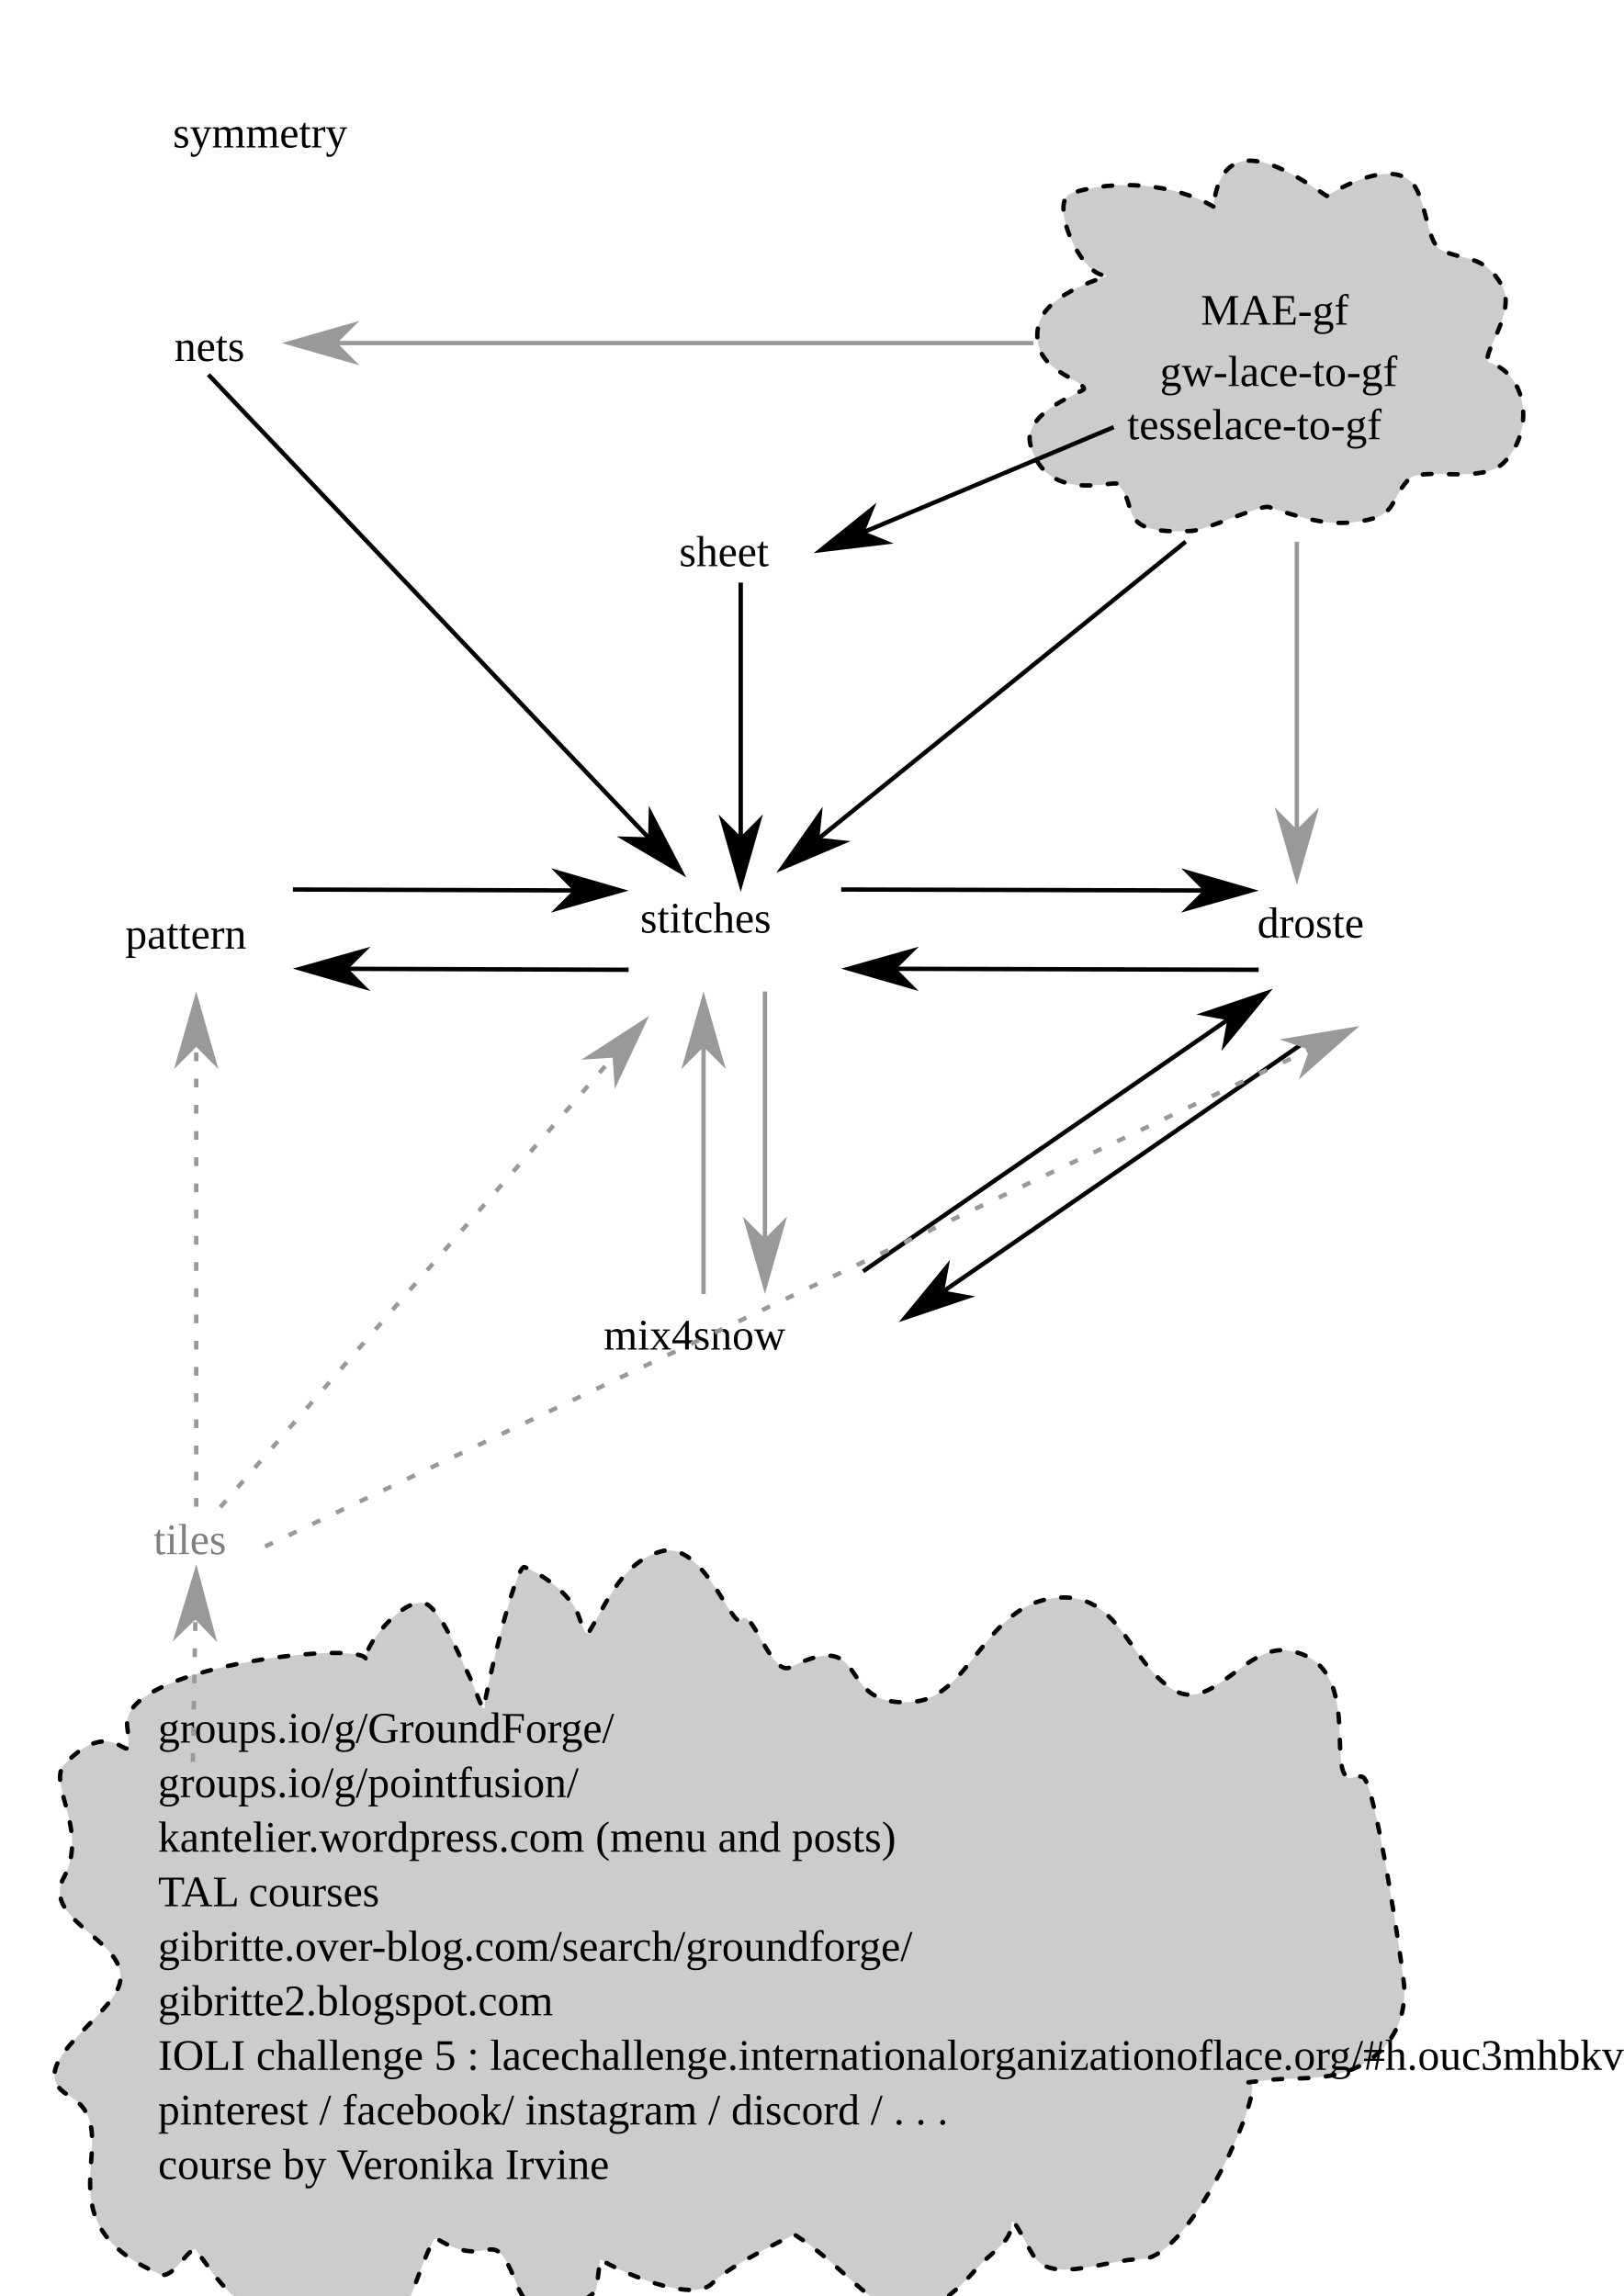
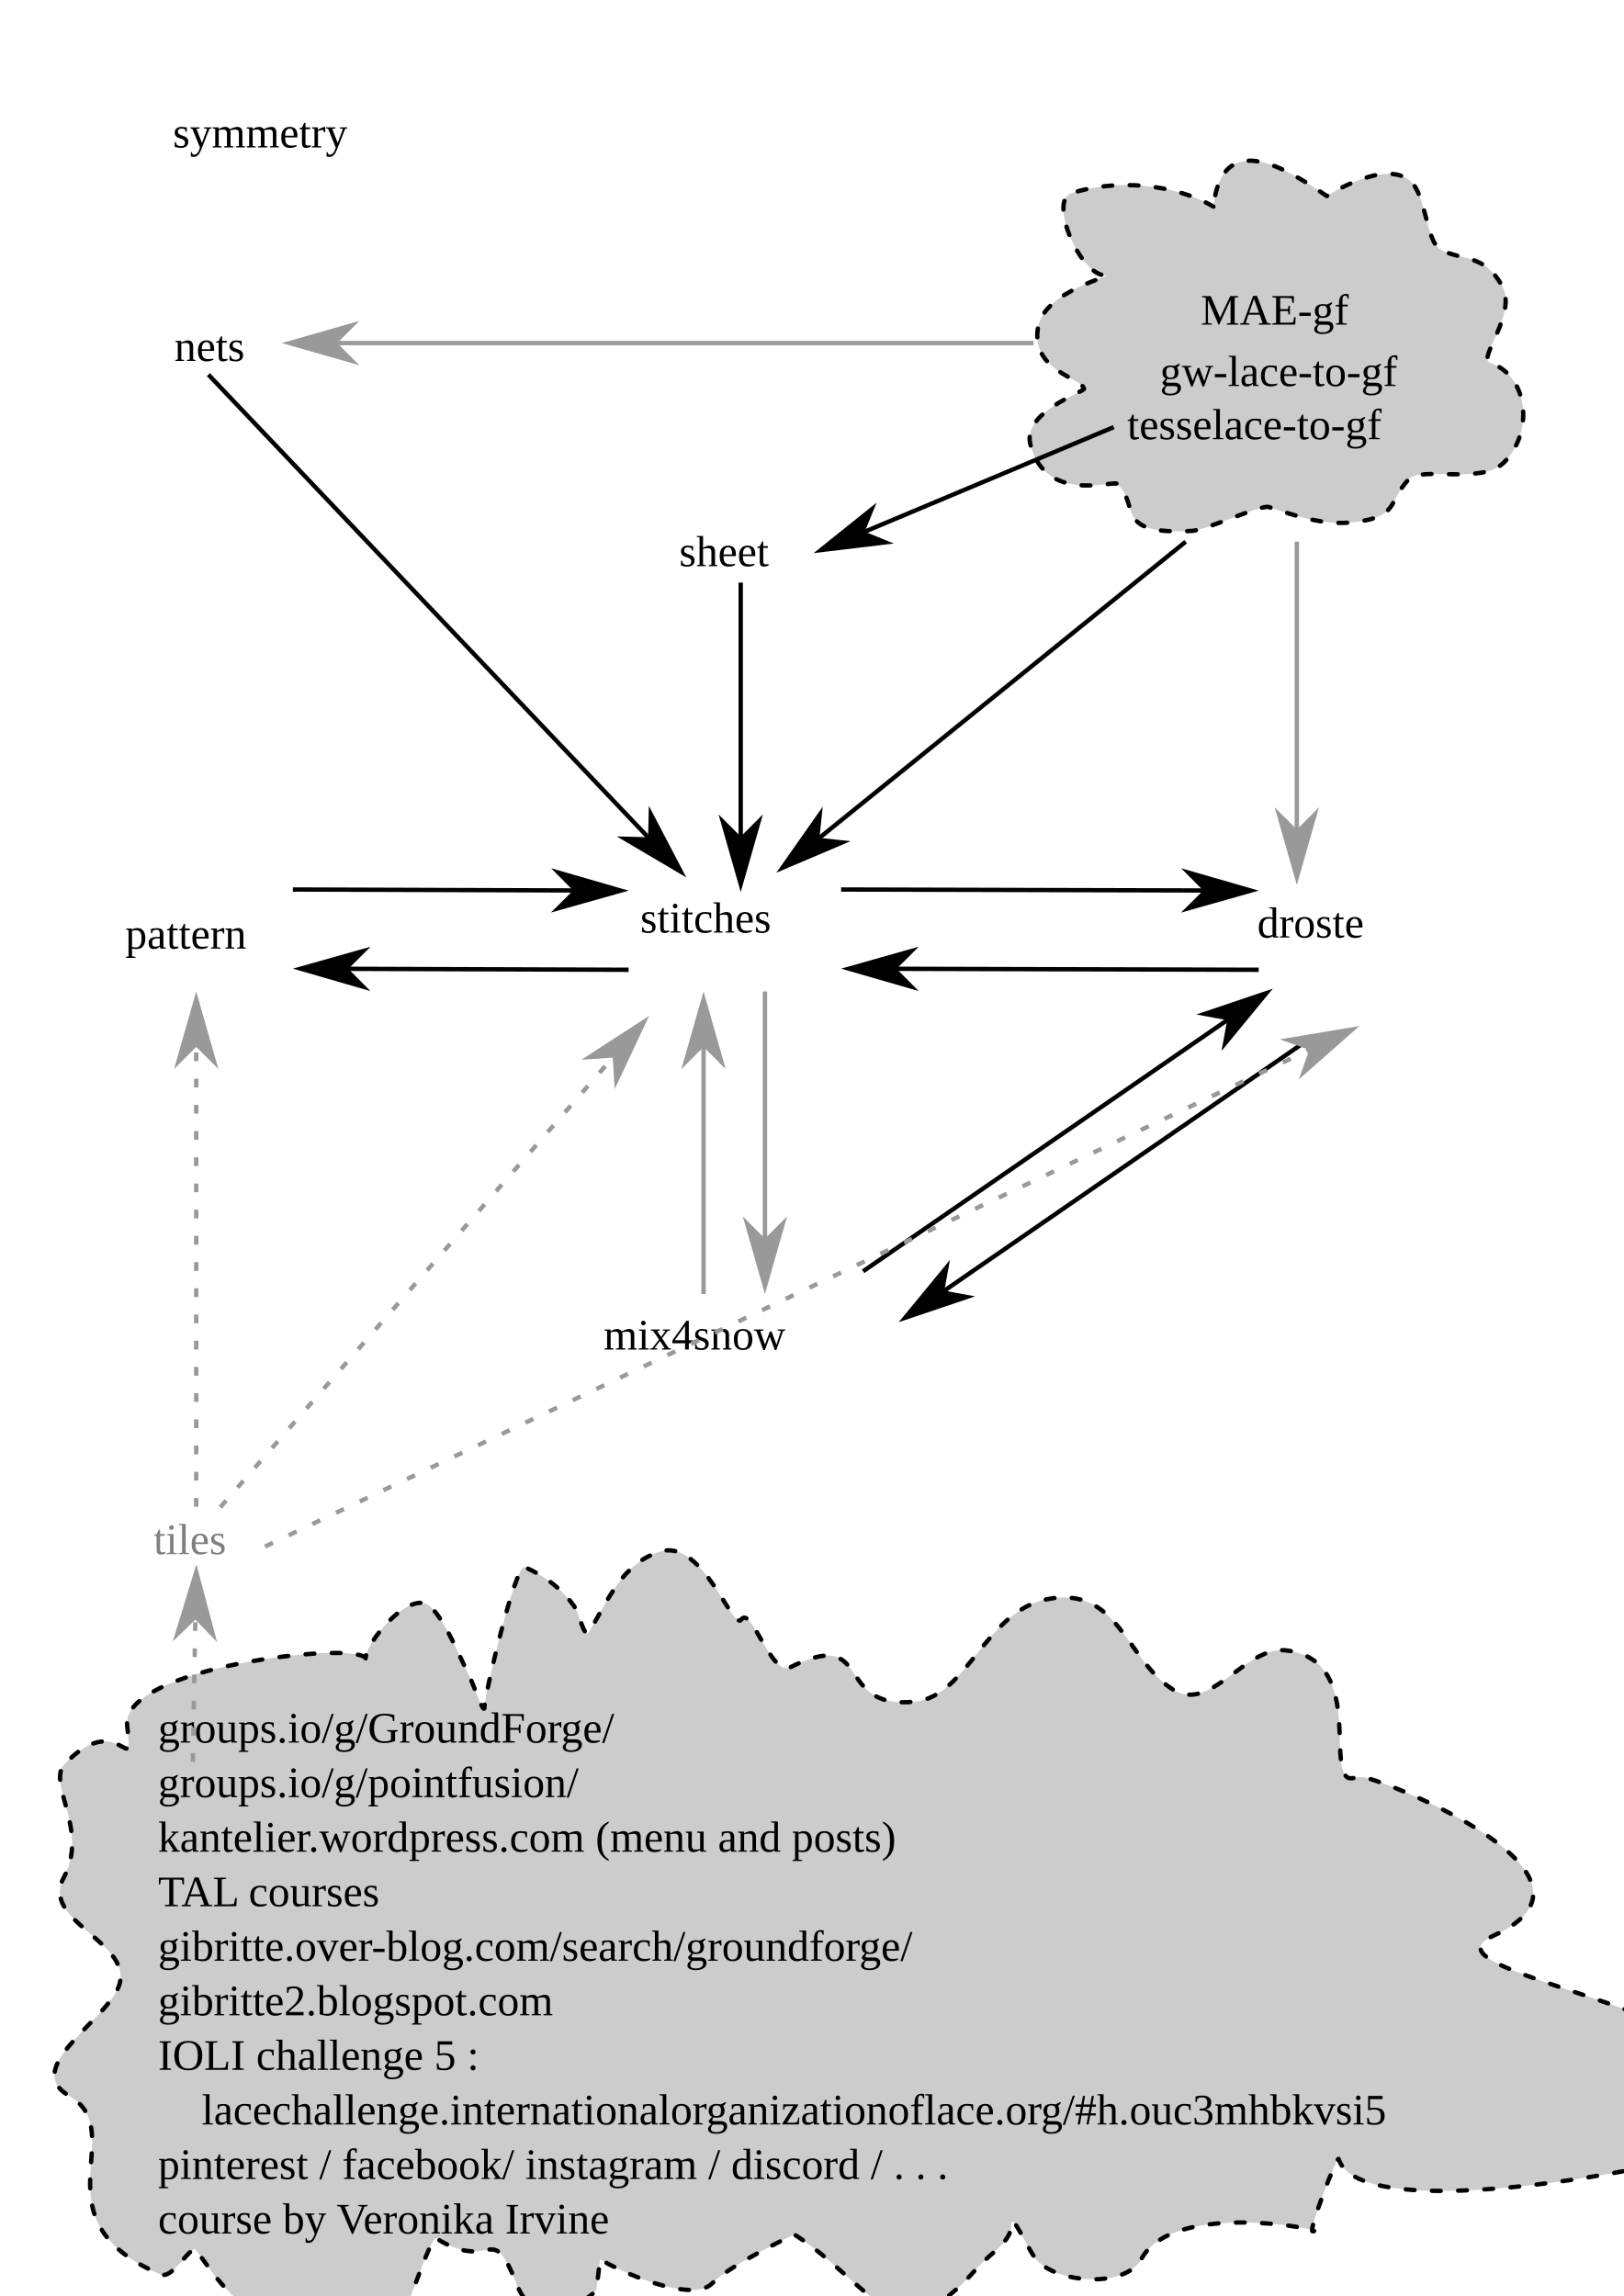
<svg xmlns="http://www.w3.org/2000/svg" width="210mm" height="297mm" viewBox="0 0 210 297" version="1.1" id="svg5">
  <defs id="defs2">
    <rect x="199.779" y="897.728" width="106.378" height="177.429" id="rect88679" />
    <marker style="overflow:visible;" id="Arrow1Lend" refX="0.0" refY="0.0" orient="auto">
      <path transform="scale(0.8) rotate(180) translate(12.5,0)" style="fill-rule:evenodd;fill:context-stroke;stroke:context-stroke;stroke-width:1.0pt;" d="M 0.0,0.0 L 5.0,-5.0 L -12.5,0.0 L 5.0,5.0 L 0.0,0.0 z " id="path23029" />
    </marker>
  </defs>
  <g id="layer1">
    <path style="fill:#cccccc;stroke:#000000;stroke-width:0.565;stroke-linecap:round;stroke-linejoin:round;stroke-miterlimit:4;stroke-dasharray:1.13, 2.26;stroke-dashoffset:0" d="m 156.937,26.728 c -5.051,-2.994 -12.773,-3.589 -18.369,-1.73 -2.992,0.994 1.148,10.625 4.397,10.625 1.452,0 -7.913,1.904 -8.72,6.746 -0.934,5.605 5.636,6.486 5.955,7.916 0.093,0.418 -7.996,2.971 -6.939,7.193 1.924,7.692 10.68,4.632 11.216,5.112 3.076,2.761 -0.623,6.657 9.706,6.083 1.8,-0.1 8.916,-3.412 9.904,-3.088 3.601,1.179 7.11,2.421 11.007,1.962 5.862,-0.69 4.305,-2.473 7.059,-5.514 1.618,-1.786 9.458,0.689 12.333,-2.185 3.947,-3.945 3.205,-11.262 -1.786,-12.925 -1.65,-0.55 3.618,-6.369 1.544,-9.998 -2.368,-4.144 -4.974,-3.107 -7.925,-4.633 -1.876,-0.97 -1.858,-7.165 -3.949,-8.908 -3.413,-2.844 -10.759,1.982 -10.772,1.973 -4.834,-3.28 -13.526,-9.048 -14.66,1.37 z" id="path92138" />
-     <path style="fill:#cccccc;stroke:#000000;stroke-width:0.565;stroke-linecap:round;stroke-linejoin:round;stroke-miterlimit:4;stroke-dasharray:1.13, 2.26;stroke-dashoffset:0" d="m 47.29,214.51 c -1.357,-2.269 -31.679,1.149 -30.845,8.685 0.834,7.536 -0.986,-2.54 -8.218,5.136 -1.974,2.628 3.269,8.513 0.001,14.583 -3.122,5.799 9.701,8.455 6.993,14.377 -1.988,4.347 -12.334,10.299 -6.331,13.778 8.17,4.734 -4.733,16.05 11.879,23.139 1.432,0.611 3.213,-2.786 4.412,-3.309 0.092,-0.04 2.32,3.155 2.535,3.417 2.651,3.24 5.599,5.897 9.927,6.618 3.482,0.58 8.34,0.627 11.692,-0.662 1.181,-0.454 2.494,-1.187 3.309,-2.206 0.474,-0.593 3.141,-8.906 3.787,-8.507 7.418,4.582 7.003,-2.746 10.462,6.072 2.622,6.684 9.757,1.387 10.18,0.654 0.144,-0.25 0.509,-4.055 0.539,-4.036 2.462,1.541 11.882,5.781 14.503,3.107 2.397,-2.446 10.617,-6.316 10.617,-6.316 10.115,6.435 12.963,16.547 23.64,4.344 1.669,-1.908 4.433,-3.336 4.433,-5.623 0,-1.765 2.006,2.906 3.066,4.319 2.482,3.31 9.372,0.141 13.739,0.141 6.482,0 16.396,-22.848 13.962,-22.848 -0.578,0 1.148,-0.139 1.721,-0.221 2.944,-0.421 5.818,-0.115 8.824,-0.662 5.811,-1.057 9.905,-5.41 9.486,-11.692 -0.123,-1.845 -3.664,-26.004 -5.295,-26.905 -0.658,-0.364 -1.586,0.354 -2.073,0 -2.469,-1.797 2.001,-15.17 -7.859,-16.402 -5.341,-0.668 -9.711,8.163 -14.656,5.073 -6.12,-3.825 -7.016,-13.554 -16.325,-11.692 -7.94,1.588 -10.252,12.485 -16.977,13.232 -10.857,1.206 -5.298,-9.889 -16.228,-4.424 -2.44,1.22 -5.021,-7.996 -6.309,-6.191 -1.128,1.58 -4.898,-10.376 -10.402,-8.803 -5.015,1.433 -6.908,6.493 -9.265,10.36 -0.664,1.09 -1.221,-2.249 -1.963,-3.288 -1.707,-2.39 -4.028,-4.014 -6.397,-5.048 -1.178,-0.514 -5.189,16.671 -5.189,18.004 0,1.47 -1.328,-2.623 -1.985,-3.938 -1.214,-2.427 -3.135,-7.274 -5.065,-8.984 -2.609,-2.312 -8.367,4.767 -8.324,6.715 z" id="path92298" />
+     <path style="fill:#cccccc;stroke:#000000;stroke-width:0.565;stroke-linecap:round;stroke-linejoin:round;stroke-miterlimit:4;stroke-dasharray:1.13, 2.26;stroke-dashoffset:0" d="m 47.29,214.51 c -1.357,-2.269 -31.679,1.149 -30.845,8.685 0.834,7.536 -0.986,-2.54 -8.218,5.136 -1.974,2.628 3.269,8.513 0.001,14.583 -3.122,5.799 9.701,8.455 6.993,14.377 -1.988,4.347 -12.334,10.299 -6.331,13.778 8.17,4.734 -4.733,16.05 11.879,23.139 1.432,0.611 3.213,-2.786 4.412,-3.309 0.092,-0.04 2.32,3.155 2.535,3.417 2.651,3.24 5.599,5.897 9.927,6.618 3.482,0.58 8.34,0.627 11.692,-0.662 1.181,-0.454 2.494,-1.187 3.309,-2.206 0.474,-0.593 3.141,-8.906 3.787,-8.507 7.418,4.582 7.003,-2.746 10.462,6.072 2.622,6.684 9.757,1.387 10.18,0.654 0.144,-0.25 0.509,-4.055 0.539,-4.036 2.462,1.541 11.882,5.781 14.503,3.107 2.397,-2.446 10.617,-6.316 10.617,-6.316 10.115,6.435 12.963,16.547 23.64,4.344 1.669,-1.908 4.433,-3.336 4.433,-5.623 0,-1.765 2.006,2.906 3.066,4.319 2.482,3.31 11.666,3.985 13.739,0.141 4.212,-7.81 24.58,-3.593 22.146,-3.593 -0.578,0 3.206,-9.898 3.38,-9.347 3.092,9.79 52.653,-0.554 53.921,-3.335 7.103,-15.575 -45.517,-20.316 -33.91,-25.548 17.22,-7.763 -13.958,-20.102 -16.838,-20.505 -0.745,-0.104 -1.586,0.354 -2.073,0 -2.469,-1.797 2.001,-15.17 -7.859,-16.402 -5.341,-0.668 -9.711,8.163 -14.656,5.073 -6.12,-3.825 -7.016,-13.554 -16.325,-11.692 -7.94,1.588 -10.252,12.485 -16.977,13.232 -10.857,1.206 -5.298,-9.889 -16.228,-4.424 -2.44,1.22 -5.021,-7.996 -6.309,-6.191 -1.128,1.58 -4.898,-10.376 -10.402,-8.803 -5.015,1.433 -6.908,6.493 -9.265,10.36 -0.664,1.09 -1.221,-2.249 -1.963,-3.288 -1.707,-2.39 -4.028,-4.014 -6.397,-5.048 -1.178,-0.514 -5.189,16.671 -5.189,18.004 0,1.47 -1.328,-2.623 -1.985,-3.938 -1.214,-2.427 -3.135,-7.274 -5.065,-8.984 -2.609,-2.312 -8.367,4.767 -8.324,6.715 z" id="path92298" />
    <text xml:space="preserve" style="font-size:5.644px;fill:#000000;stroke:none;stroke-width:20;stroke-linecap:round;stroke-linejoin:round" x="22.558" y="46.685" id="text2564">
      <tspan id="tspan2562" style="fill:#000000;stroke:none;stroke-width:20" x="22.558" y="46.685">nets</tspan>
    </text>
    <text xml:space="preserve" style="font-size:5.644px;fill:#000000;stroke:none;stroke-width:20;stroke-linecap:round;stroke-linejoin:round" x="82.808" y="120.636" id="text6608">
      <tspan id="tspan6606" style="stroke-width:20" x="82.808" y="120.636">stitches</tspan>
    </text>
    <text xml:space="preserve" style="font-size:5.644px;fill:#000000;stroke:none;stroke-width:20;stroke-linecap:round;stroke-linejoin:round" x="78.07" y="174.572" id="text7734">
      <tspan id="tspan7732" style="stroke-width:20" x="78.07" y="174.572">mix4snow</tspan>
    </text>
    <text xml:space="preserve" style="font-size:5.644px;fill:#000000;stroke:none;stroke-width:20;stroke-linecap:round;stroke-linejoin:round" x="162.61" y="121.273" id="text11202">
      <tspan id="tspan11200" style="stroke-width:20" x="162.61" y="121.273">droste</tspan>
    </text>
    <text xml:space="preserve" style="font-size:5.644px;fill:#000000;stroke:none;stroke-width:20;stroke-linecap:round;stroke-linejoin:round" x="16.203" y="122.703" id="text15222">
      <tspan id="tspan15220" style="stroke-width:20" x="16.203" y="122.703">pattern</tspan>
    </text>
    <text xml:space="preserve" style="font-size:5.644px;fill:#000000;stroke:none;stroke-width:20;stroke-linecap:round;stroke-linejoin:round" x="87.842" y="73.231" id="text19354">
      <tspan id="tspan19352" style="stroke-width:20" x="87.842" y="73.231">sheet</tspan>
    </text>
    <text xml:space="preserve" style="font-size:5.644px;fill:#000000;stroke:none;stroke-width:20;stroke-linecap:round;stroke-linejoin:round" x="150.018" y="49.929" id="text20414">
      <tspan id="tspan20412" style="stroke-width:20" x="150.018" y="49.929">gw-lace-to-gf</tspan>
    </text>
    <path style="display:inline;fill:none;fill-rule:evenodd;stroke:#000000;stroke-width:0.565;stroke-linecap:butt;stroke-linejoin:miter;stroke-miterlimit:4;stroke-dasharray:none;stroke-opacity:1;marker-end:url(#Arrow1Lend)" d="m 144.036,55.251 -37.795,15.875" id="path22967" />
    <path style="display:inline;fill:none;fill-rule:evenodd;stroke:#000000;stroke-width:0.565;stroke-linecap:butt;stroke-linejoin:miter;stroke-miterlimit:4;stroke-dasharray:none;stroke-opacity:1;marker-end:url(#Arrow1Lend)" d="M 95.8,75.363 V 114.289" id="path23382" />
    <path style="display:inline;fill:none;fill-rule:evenodd;stroke:#000000;stroke-width:0.565;stroke-linecap:butt;stroke-linejoin:miter;stroke-miterlimit:4;stroke-dasharray:none;stroke-opacity:1;marker-end:url(#Arrow1Lend)" d="M 81.301,125.446 38.976,125.302" id="path24234" />
    <path style="display:inline;fill:none;fill-rule:evenodd;stroke:#999999;stroke-width:0.565;stroke-linecap:butt;stroke-linejoin:miter;stroke-miterlimit:4;stroke-dasharray:none;stroke-opacity:1;marker-end:url(#Arrow1Lend)" d="M 90.994,167.386 V 129.348" id="path24563" />
    <path style="display:inline;fill:none;fill-rule:evenodd;stroke:#000000;stroke-width:0.565;stroke-linecap:butt;stroke-linejoin:miter;stroke-miterlimit:4;stroke-dasharray:none;stroke-opacity:1;marker-end:url(#Arrow1Lend)" d="m 37.88,115.063 42.325,0.143" id="path24740" />
    <path style="display:inline;fill:none;fill-rule:evenodd;stroke:#000000;stroke-width:0.565;stroke-linecap:butt;stroke-linejoin:miter;stroke-miterlimit:4;stroke-dasharray:none;stroke-opacity:1;marker-end:url(#Arrow1Lend)" d="M 26.954,48.464 88.004,112.702" id="path25054" />
    <path style="display:inline;fill:none;fill-rule:evenodd;stroke:#000000;stroke-width:0.565;stroke-linecap:butt;stroke-linejoin:miter;stroke-miterlimit:4;stroke-dasharray:none;stroke-opacity:1;marker-end:url(#Arrow1Lend)" d="m 162.792,125.446 -52.909,-0.143" id="path25311" />
    <path style="display:inline;fill:none;fill-rule:evenodd;stroke:#000000;stroke-width:0.565;stroke-linecap:butt;stroke-linejoin:miter;stroke-miterlimit:4;stroke-dasharray:none;stroke-opacity:1;marker-end:url(#Arrow1Lend)" d="m 108.788,115.063 52.909,0.143" id="path25313" />
    <path style="display:inline;fill:none;fill-rule:evenodd;stroke:#999999;stroke-width:0.565;stroke-linecap:butt;stroke-linejoin:miter;stroke-miterlimit:4;stroke-dasharray:none;stroke-opacity:1;marker-end:url(#Arrow1Lend)" d="m 98.932,128.251 v 38.038" id="path25516" />
    <path style="display:inline;fill:none;fill-rule:evenodd;stroke:#000000;stroke-width:0.565;stroke-linecap:butt;stroke-linejoin:miter;stroke-miterlimit:4;stroke-dasharray:none;stroke-opacity:1;marker-end:url(#Arrow1Lend)" d="m 169.224,134.468 -52.092,35.942" id="path25518" />
    <path style="display:inline;fill:none;fill-rule:evenodd;stroke:#000000;stroke-width:0.565;stroke-linecap:butt;stroke-linejoin:miter;stroke-miterlimit:4;stroke-dasharray:none;stroke-opacity:1;marker-end:url(#Arrow1Lend)" d="M 111.627,164.451 163.719,128.509" id="path25619" />
    <path style="display:inline;fill:none;fill-rule:evenodd;stroke:#000000;stroke-width:0.565;stroke-linecap:butt;stroke-linejoin:miter;stroke-miterlimit:4;stroke-dasharray:none;stroke-opacity:1;marker-end:url(#Arrow1Lend)" d="M 153.349,70.071 101.257,112.202" id="path25857" />
    <path style="display:inline;fill:none;fill-rule:evenodd;stroke:#999999;stroke-width:0.565;stroke-linecap:butt;stroke-linejoin:miter;stroke-miterlimit:4;stroke-dasharray:none;stroke-opacity:1;marker-end:url(#Arrow1Lend)" d="M 167.724,70.071 V 113.373" id="path25859" />
    <text xml:space="preserve" style="font-size:5.644px;fill:#808080;stroke:none;stroke-width:20;stroke-linecap:round;stroke-linejoin:round" x="19.862" y="201.03" id="text26714">
      <tspan style="stroke-width:20;fill:#808080" x="19.862" y="201.03" id="tspan889">tiles</tspan>
    </text>
    <text xml:space="preserve" style="font-size:5.644px;fill:#000000;stroke:none;stroke-width:20;stroke-linecap:round;stroke-linejoin:round" x="145.785" y="56.809" id="text860">
      <tspan id="tspan858" style="stroke-width:20" x="145.785" y="56.809">tesselace-to-gf</tspan>
    </text>
    <text xml:space="preserve" style="font-size:5.644px;fill:#000000;stroke:none;stroke-width:20;stroke-linecap:round;stroke-linejoin:round" x="155.31" y="41.992" id="text2940">
      <tspan id="tspan2938" style="stroke-width:20" x="155.31" y="41.992">MAE-gf</tspan>
    </text>
    <path style="display:inline;fill:none;fill-rule:evenodd;stroke:#999999;stroke-width:0.565;stroke-linecap:butt;stroke-linejoin:miter;stroke-miterlimit:4;stroke-dasharray:none;stroke-opacity:1;marker-end:url(#Arrow1Lend)" d="M 133.67,44.378 H 37.537" id="path5703" />
    <text xml:space="preserve" style="font-size:5.644px;fill:#000000;stroke:none;stroke-width:20;stroke-linecap:round;stroke-linejoin:round" x="22.364" y="19.074" id="text865">
      <tspan id="tspan863" style="stroke-width:20" x="22.364" y="19.074">symmetry</tspan>
    </text>
    <path style="display:inline;fill:none;fill-rule:evenodd;stroke:#999999;stroke-width:0.565;stroke-linecap:butt;stroke-linejoin:miter;stroke-miterlimit:4;stroke-dasharray:1.13, 2.26;stroke-dashoffset:0;stroke-opacity:1;marker-end:url(#Arrow1Lend)" d="m 24.937,227.912 0.441,-24.48" id="path973" />
    <path style="display:inline;fill:none;fill-rule:evenodd;stroke:#999999;stroke-width:0.565;stroke-linecap:butt;stroke-linejoin:miter;stroke-miterlimit:4;stroke-dasharray:1.13, 2.26;stroke-dashoffset:0;stroke-opacity:1;marker-end:url(#Arrow1Lend)" d="M 25.378,194.903 V 129.348" id="path975" />
    <path style="display:inline;fill:none;fill-rule:evenodd;stroke:#999999;stroke-width:0.565;stroke-linecap:butt;stroke-linejoin:miter;stroke-miterlimit:4;stroke-dasharray:1.13, 2.26;stroke-dashoffset:0;stroke-opacity:1;marker-end:url(#Arrow1Lend)" d="M 28.497,194.965 83.233,132.232" id="path977" />
    <path style="display:inline;fill:none;fill-rule:evenodd;stroke:#999999;stroke-width:0.565;stroke-linecap:butt;stroke-linejoin:miter;stroke-miterlimit:4;stroke-dasharray:1.13, 2.26;stroke-dashoffset:0;stroke-opacity:1;marker-end:url(#Arrow1Lend)" d="M 34.278,200.051 174.827,133.195" id="path979" />
    <text xml:space="preserve" style="font-size:5.644px;fill:#000000;stroke:none;stroke-width:20;stroke-linecap:round;stroke-linejoin:round" x="19.862" y="255.006" id="text83385">
      <tspan style="stroke-width:20" x="19.862" y="255.006" id="tspan83383" />
    </text>
    <text xml:space="preserve" style="font-size:5.644px;fill:#000000;stroke:none;stroke-width:20;stroke-linecap:round;stroke-linejoin:round" x="26.695" y="262.911" id="text84123">
      <tspan style="stroke-width:20" x="26.695" y="262.911" id="tspan84121" />
    </text>
    <text xml:space="preserve" transform="matrix(0.2645833,0,0,0.2645833,5.291667,-10.58333)" id="text88677" style="font-size:21.333px;white-space:pre;shape-inside:url(#rect88679);fill:#000000;stroke:#000000;stroke-width:2.135;stroke-linecap:round;stroke-linejoin:round;stroke-miterlimit:4;stroke-dasharray:4.271, 8.542;stroke-dashoffset:0" />
    <text xml:space="preserve" style="font-size:5.644px;fill:#000000;stroke:none;stroke-width:20;stroke-linecap:round;stroke-linejoin:round" x="20.436" y="225.413" id="text99216">
      <tspan style="stroke-width:20" x="20.436" y="225.413" id="tspan43958">groups.io/g/GroundForge/</tspan>
      <tspan style="stroke-width:20" x="20.436" y="232.468" id="tspan7582">groups.io/g/pointfusion/</tspan>
      <tspan style="stroke-width:20" x="20.436" y="239.524" id="tspan7584">kantelier.wordpress.com (menu and posts)</tspan>
      <tspan style="stroke-width:20" x="20.436" y="246.579" id="tspan7586">TAL courses</tspan>
      <tspan style="stroke-width:20" x="20.436" y="253.635" id="tspan70326">gibritte.over-blog.com/search/groundforge/</tspan>
      <tspan style="stroke-width:20" x="20.436" y="260.691" id="tspan70324">gibritte2.blogspot.com</tspan>
-       <tspan style="stroke-width:20" x="20.436" y="267.746" id="tspan7558">IOLI challenge 5 : lacechallenge.internationalorganizationoflace.org/#h.ouc3mhbkvsi5</tspan>
-       <tspan style="stroke-width:20" x="20.436" y="274.802" id="tspan1672">pinterest / facebook/ instagram / discord / . . .</tspan>
-       <tspan style="stroke-width:20" x="20.436" y="281.857" id="tspan5002">course by Veronika Irvine</tspan>
-       <tspan style="stroke-width:20" x="20.436" y="288.913" id="tspan49166" />
-       <tspan style="stroke-width:20" x="20.436" y="295.968" id="tspan45498" />
+       <tspan style="stroke-width:20" x="20.436" y="267.746" id="tspan7558">IOLI challenge 5 :</tspan>
+       <tspan style="stroke-width:20" x="20.436" y="274.802" id="tspan1811">    lacechallenge.internationalorganizationoflace.org/#h.ouc3mhbkvsi5</tspan>
+       <tspan style="stroke-width:20" x="20.436" y="281.857" id="tspan1672">pinterest / facebook/ instagram / discord / . . .</tspan>
+       <tspan style="stroke-width:20" x="20.436" y="288.913" id="tspan5002">course by Veronika Irvine</tspan>
+       <tspan style="stroke-width:20" x="20.436" y="295.968" id="tspan49166" />
+       <tspan style="stroke-width:20" x="20.436" y="303.024" id="tspan45498" />
    </text>
  </g>
</svg>
